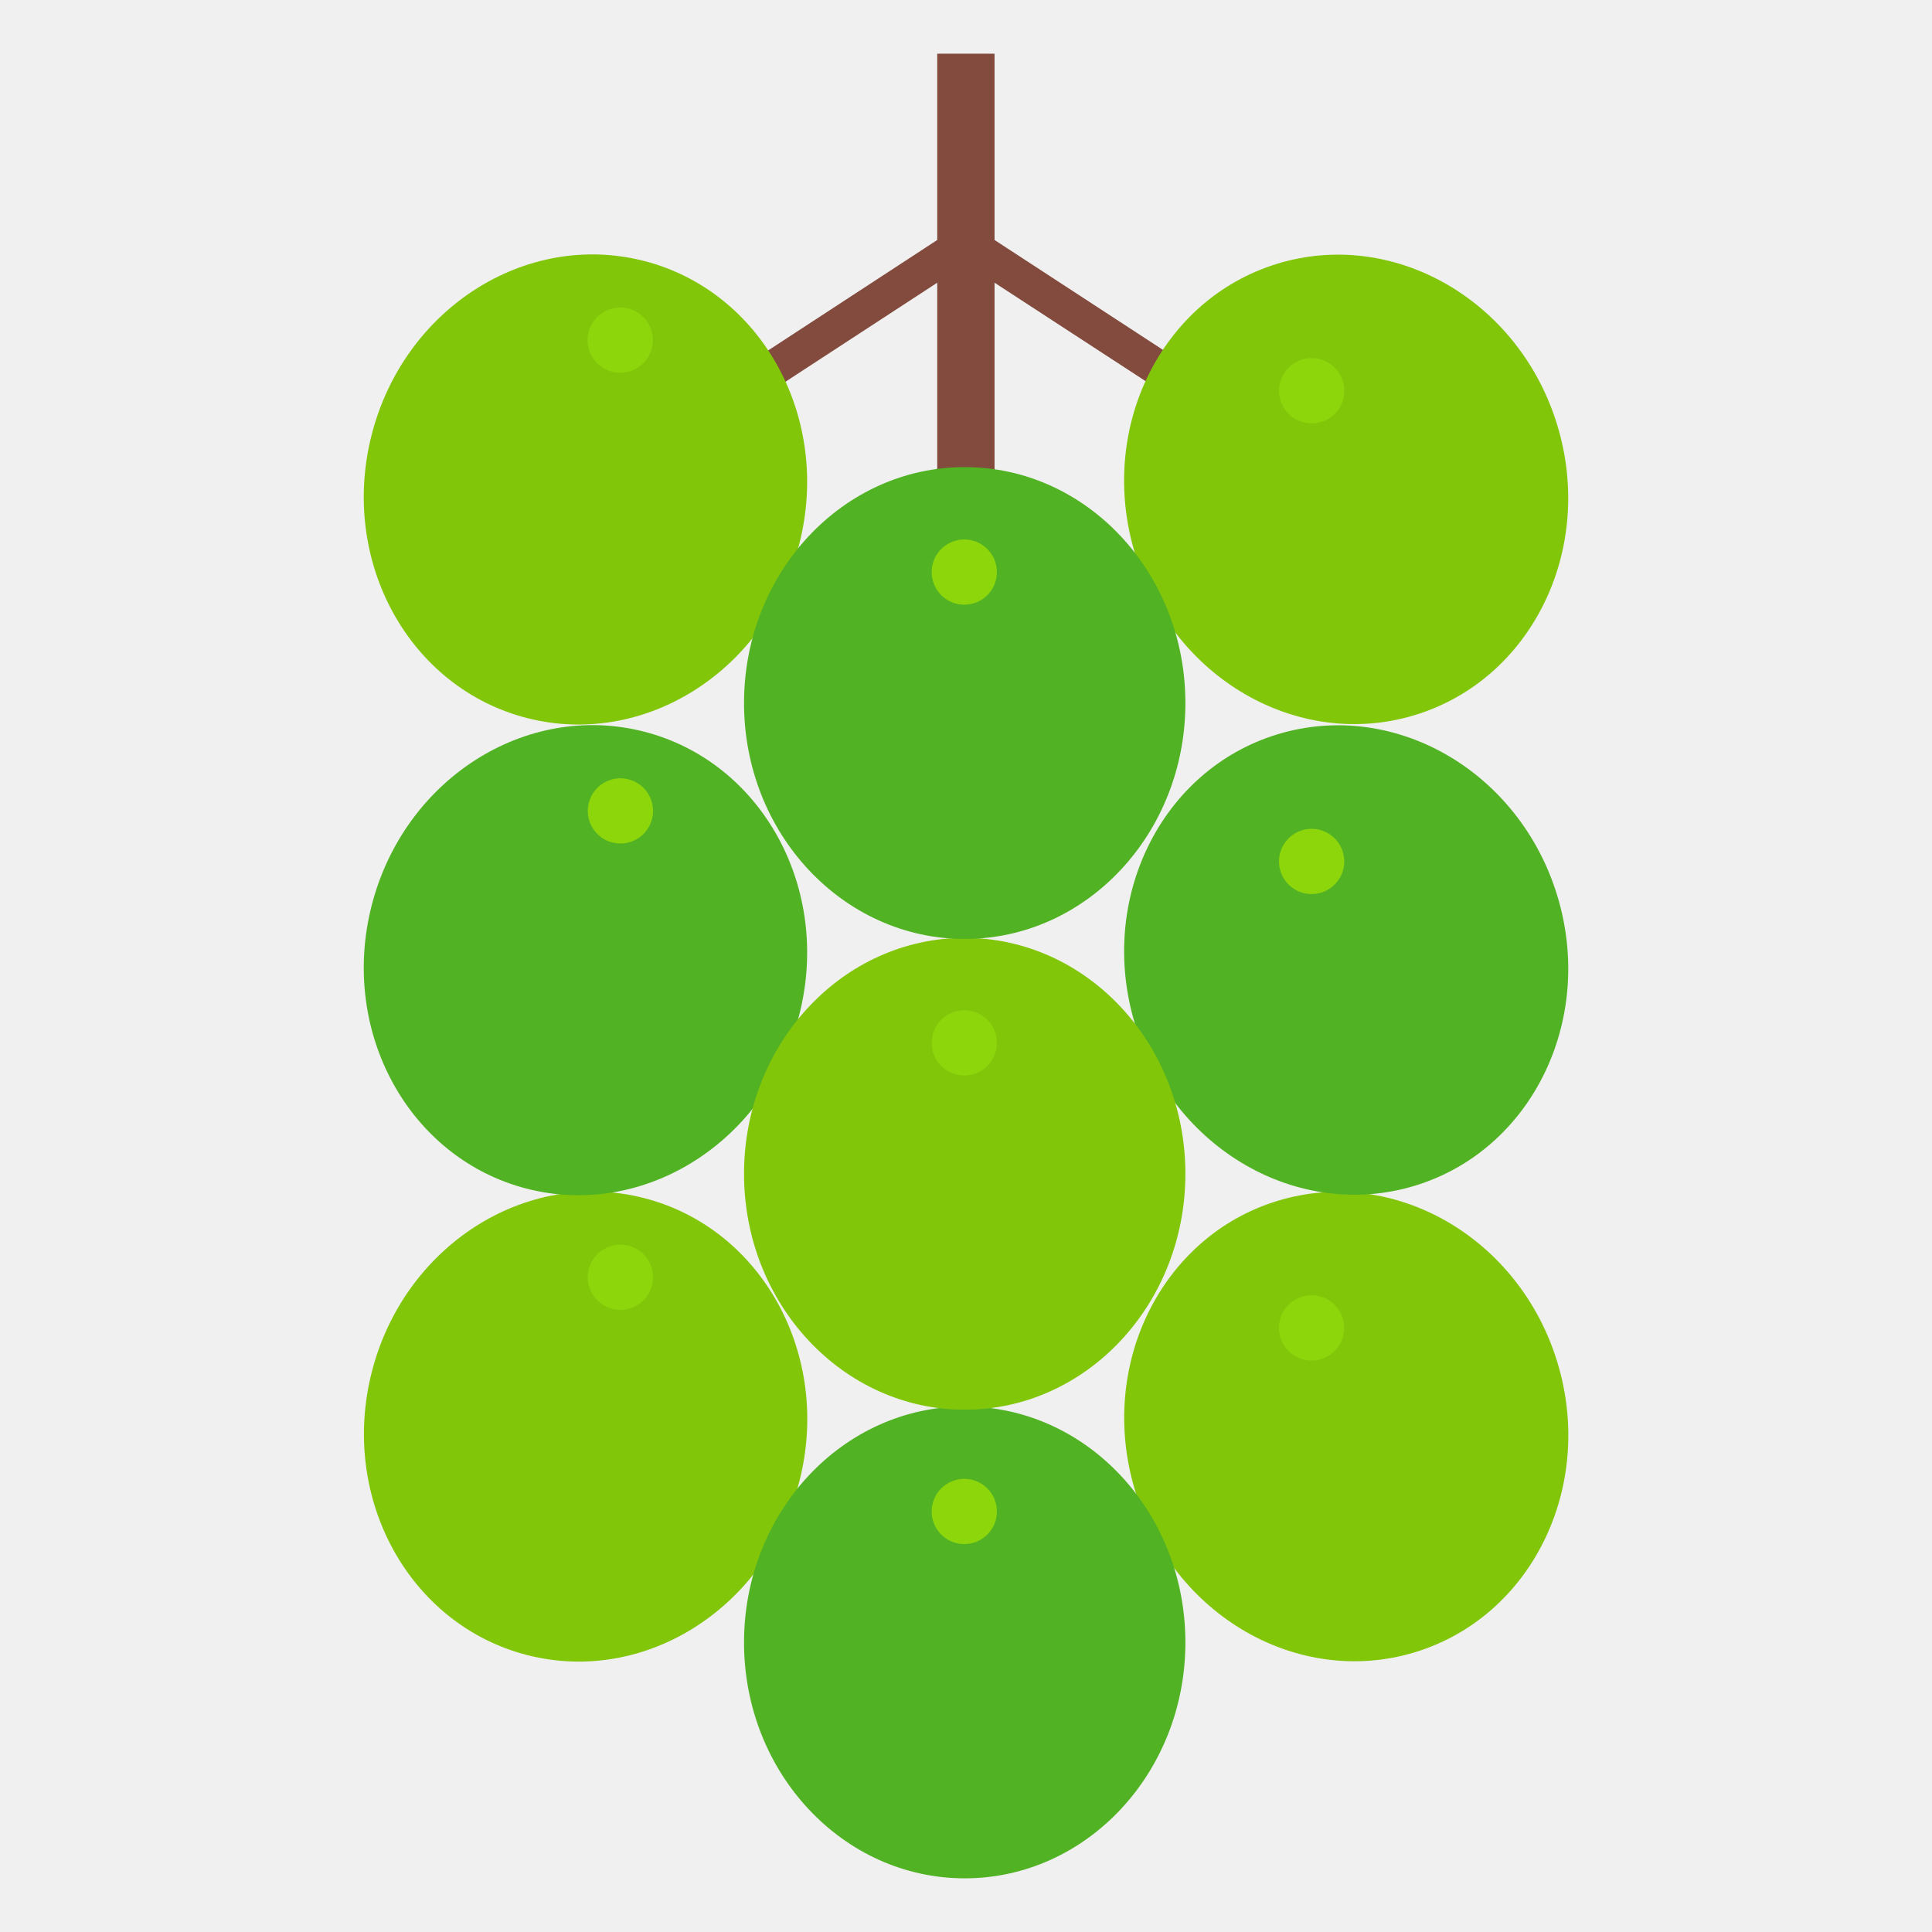
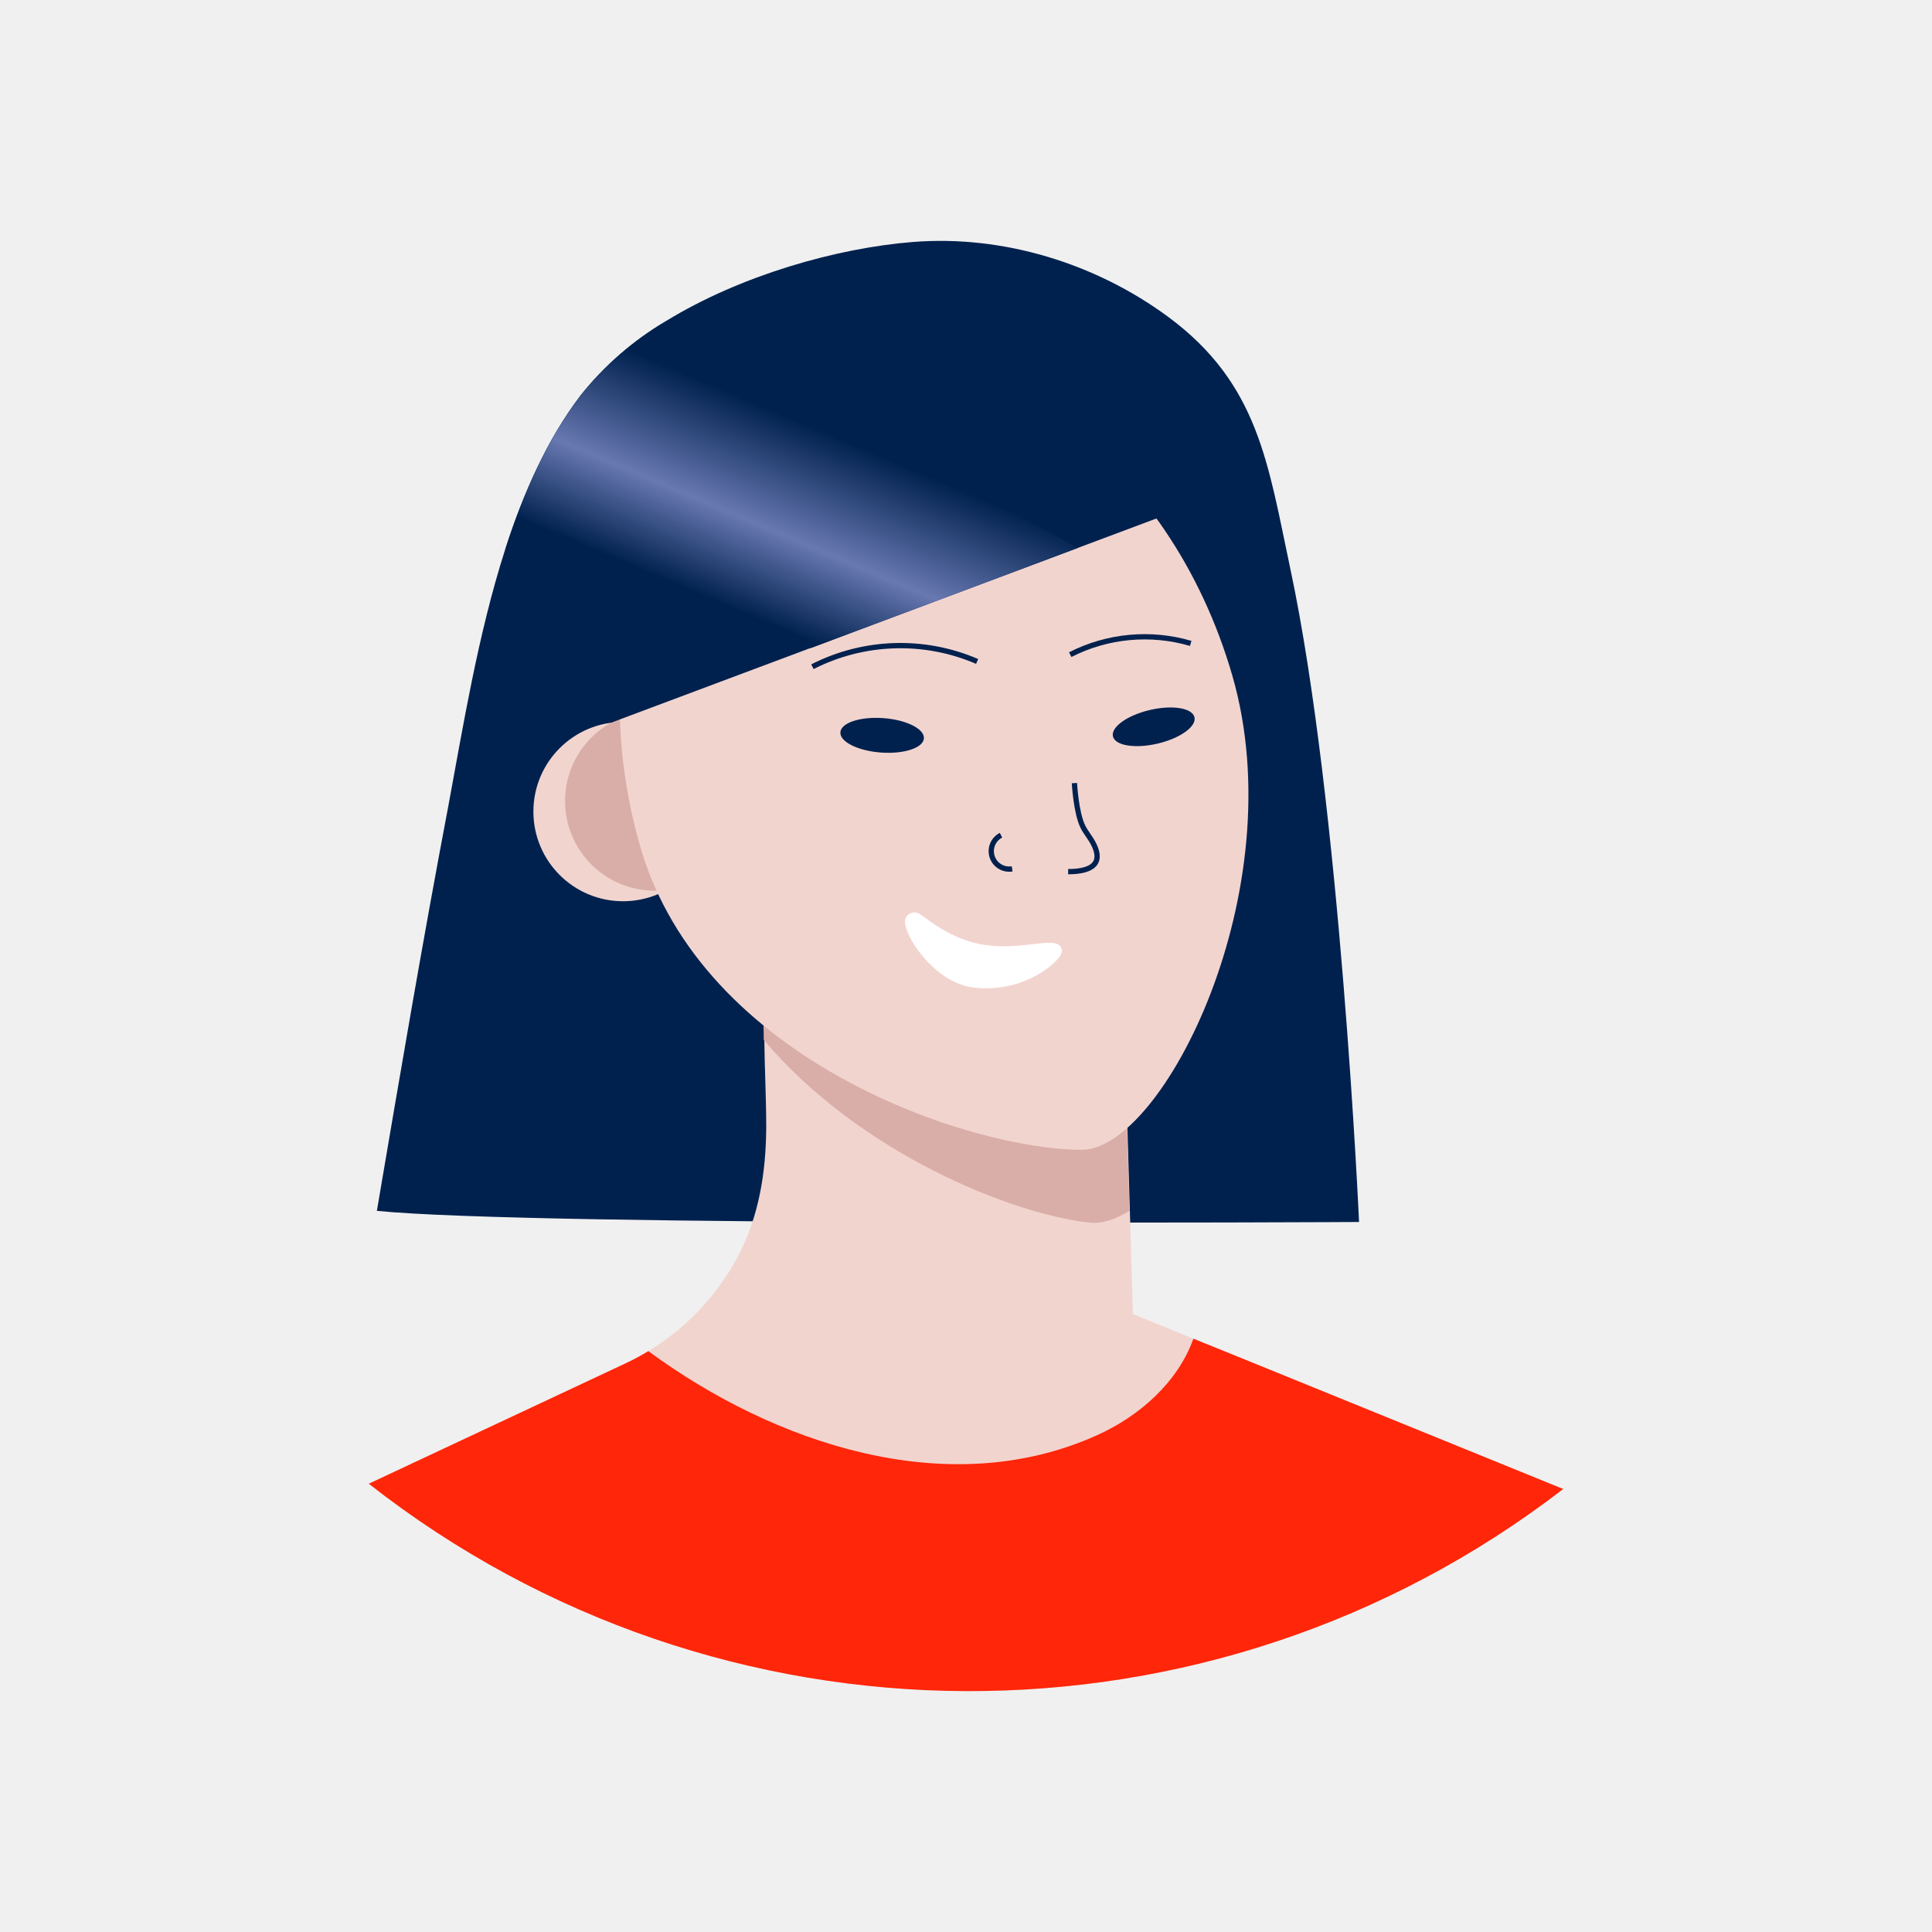
- <svg xmlns="http://www.w3.org/2000/svg" viewBox="0 0 90 90">
+ <svg xmlns="http://www.w3.org/2000/svg" id="Layer_1" data-name="Layer 1" viewBox="0 0 366.34 366.34">
  <defs>
-     <style>.cls-1{fill:#824b3d;}.cls-2{fill:#82c60a;}.cls-3{fill:#51b224;}.cls-4{fill:#8cd60b;}</style>
+     <style>.cls-1{fill:#00214e;}.cls-2{fill:#f2d4cf;}.cls-3{fill:#daaea8;}.cls-4{fill:#ff2609;}.cls-5{fill:none;stroke:#00214e;stroke-miterlimit:10;}.cls-6{fill:#fff;}.cls-7{fill:url(#linear-gradient);}</style>
+     <linearGradient id="linear-gradient" x1="135.61" y1="137.64" x2="164.83" y2="68.33" gradientUnits="userSpaceOnUse">
+       <stop offset="0.29" stop-color="#00214e" />
+       <stop offset="0.51" stop-color="#6878b1" />
+       <stop offset="0.79" stop-color="#00214e" />
+     </linearGradient>
  </defs>
-   <g id="grapes">
-     <g id="grapes-2" data-name="grapes">
-       <polygon class="cls-1" points="55.45 17.13 46.33 11.18 46.33 2.5 43.66 2.5 43.66 11.18 34.55 17.13 35.46 18.52 43.66 13.17 43.66 27.16 46.33 27.16 46.33 13.17 54.54 18.52 55.45 17.13" />
-       <path class="cls-2" d="M37.24,69c-1.5,5.88-7.18,9.51-12.68,8.1s-8.74-7.31-7.24-13.19S24.5,54.4,30,55.81,38.74,63.12,37.24,69Z" />
-       <ellipse class="cls-2" cx="62.71" cy="66.46" rx="10.28" ry="10.99" transform="translate(-16.6 21.08) rotate(-16.89)" />
-       <ellipse class="cls-3" cx="27.28" cy="44.73" rx="10.99" ry="10.28" transform="translate(-22.82 60.08) rotate(-75.66)" />
-       <ellipse class="cls-3" cx="62.71" cy="44.73" rx="10.28" ry="10.99" transform="translate(-10.29 20.14) rotate(-16.89)" />
-       <ellipse class="cls-3" cx="44.94" cy="76.51" rx="10.28" ry="10.99" />
-       <ellipse class="cls-2" cx="44.94" cy="54.68" rx="10.28" ry="10.99" />
-       <ellipse class="cls-2" cx="27.28" cy="22.8" rx="10.99" ry="10.28" transform="translate(-1.57 43.59) rotate(-75.67)" />
-       <ellipse class="cls-2" cx="62.71" cy="22.8" rx="10.28" ry="10.99" transform="translate(-3.92 19.2) rotate(-16.89)" />
-       <ellipse class="cls-3" cx="44.94" cy="32.75" rx="10.28" ry="10.99" />
-       <circle class="cls-4" cx="28.9" cy="59.5" r="1.52" transform="translate(-35.89 72.83) rotate(-75.72)" />
-       <circle class="cls-4" cx="61.1" cy="61.86" r="1.52" transform="translate(-15.34 20.42) rotate(-16.89)" />
-       <circle class="cls-4" cx="28.9" cy="37.77" r="1.52" transform="translate(-14.85 56.42) rotate(-75.66)" />
-       <circle class="cls-4" cx="61.1" cy="40.13" r="1.52" transform="translate(-9.02 19.47) rotate(-16.88)" />
-       <circle class="cls-4" cx="44.92" cy="70.41" r="1.52" />
-       <circle class="cls-4" cx="44.92" cy="48.58" r="1.52" />
-       <circle class="cls-4" cx="28.9" cy="15.84" r="1.52" transform="translate(6.39 39.92) rotate(-75.66)" />
-       <circle class="cls-4" cx="61.1" cy="18.2" r="1.52" transform="translate(-2.65 18.55) rotate(-16.9)" />
-       <circle class="cls-4" cx="44.92" cy="26.65" r="1.52" />
-     </g>
-   </g>
+   <path class="cls-1" d="M244.67,107.86c-4.24-19.92-6-35.11-23.19-47.8-13.73-10.12-31.27-15.53-48.34-14.18-14.48,1.15-32.65,6.3-46.87,15A58.94,58.94,0,0,0,110.06,75c-6.31,8.32-10.83,18.44-14.27,29.18-5.18,16.15-8,33.72-10.79,48.71C80.15,178.4,75.81,204,71.46,229.6c29.94,3,186.24,2.11,186.24,2.11S254.12,152.15,244.67,107.86ZM170.5,128.3l-16.8-5.43,50.66-19,3.71,2.06Z" />
+   <path class="cls-2" d="M296.41,282.34a184.56,184.56,0,0,1-226.48-1l48.66-22.81a47.68,47.68,0,0,0,4.35-2.34l1.12-.7c.4-.25.79-.51,1.18-.78a46.54,46.54,0,0,0,14.67-16.47c4-7.55,5.32-15.89,5.38-24.39,0-5.72-.31-11.44-.37-17.17q-.06-4.75-.1-9.51l2,1,5.2,2.69L182.29,196l31.12,5.3.94,32,.47,15.87,11.47,4.67,9,3.64Z" />
+   <path class="cls-3" d="M214.16,229.6c-2.72,1.68-5.29,2.47-7.54,2.23-14.79-1.59-43.64-13.18-61.8-34.63q0-1.57-.06-3.15-.06-4.76-.1-9.51l2,1,5.2,2.69,30.29,5.15,31.12,5.3Z" />
+   <path class="cls-4" d="M296.41,282.34a184.56,184.56,0,0,1-226.48-1l48.66-22.81q2.25-1.06,4.35-2.33c23.68,17.41,56.64,28.74,85.06,15.95,8.06-3.62,15.33-10.05,18.29-18.31l9,3.64Z" />
+   <circle class="cls-2" cx="118.14" cy="153.89" r="17" />
+   <circle class="cls-3" cx="124.14" cy="151.89" r="17" />
+   <path class="cls-2" d="M233.68,128.14c11.74,40.69-13.2,89.88-28.54,89.88-21,0-72-16.78-83.73-57.47s3.87-80.92,34.87-89.87S221.93,87.46,233.68,128.14Z" />
+   <path class="cls-5" d="M202.93,124.13A31.08,31.08,0,0,1,225.78,122" />
+   <path class="cls-5" d="M154.05,126.42a36.76,36.76,0,0,1,31.23-1" />
+   <ellipse class="cls-1" cx="167.28" cy="139.45" rx="3.27" ry="7.94" transform="translate(15.86 295.97) rotate(-85.77)" />
+   <ellipse class="cls-1" cx="218.77" cy="137.8" rx="7.94" ry="3.27" transform="translate(-25.74 53.74) rotate(-13.23)" />
+   <path class="cls-5" d="M203.73,148.49s.29,5.65,1.62,8.3c.57,1.14,1.45,2.11,2,3.24,2.21,4.34-1.37,5.25-4.81,5.25" />
+   <path class="cls-5" d="M189.81,158.37a3.4,3.4,0,0,0,2.11,6.38" />
+   <path class="cls-6" d="M171.83,173.88a1.87,1.87,0,0,1,2.69-.5c2.07,1.46,5.87,4.56,11.27,5.63,7.36,1.47,13.75-1.48,15.27.42.86,1.07-.19,2.38-2.2,4A19.68,19.68,0,0,1,184,187.17c-7.09-1.33-12.4-9.53-12.4-12.43A1.69,1.69,0,0,1,171.83,173.88Z" />
+   <polygon class="cls-1" points="226.5 95.61 204.36 103.9 153.7 122.87 153.69 122.87 115.86 137.04 115.28 110.47 114.5 74.61 137.99 67.29 175.5 55.61 226.5 95.61" />
+   <path class="cls-7" d="M204.36,103.9l-50.66,19h0l-38.41-12.4-19.49-6.29c3.44-10.74,8-20.86,14.27-29.18a58.94,58.94,0,0,1,16.21-14.09c3.5,1.89,7.47,4,11.72,6.38C161.45,80.11,193.57,97.91,204.36,103.9Z" />
</svg>
